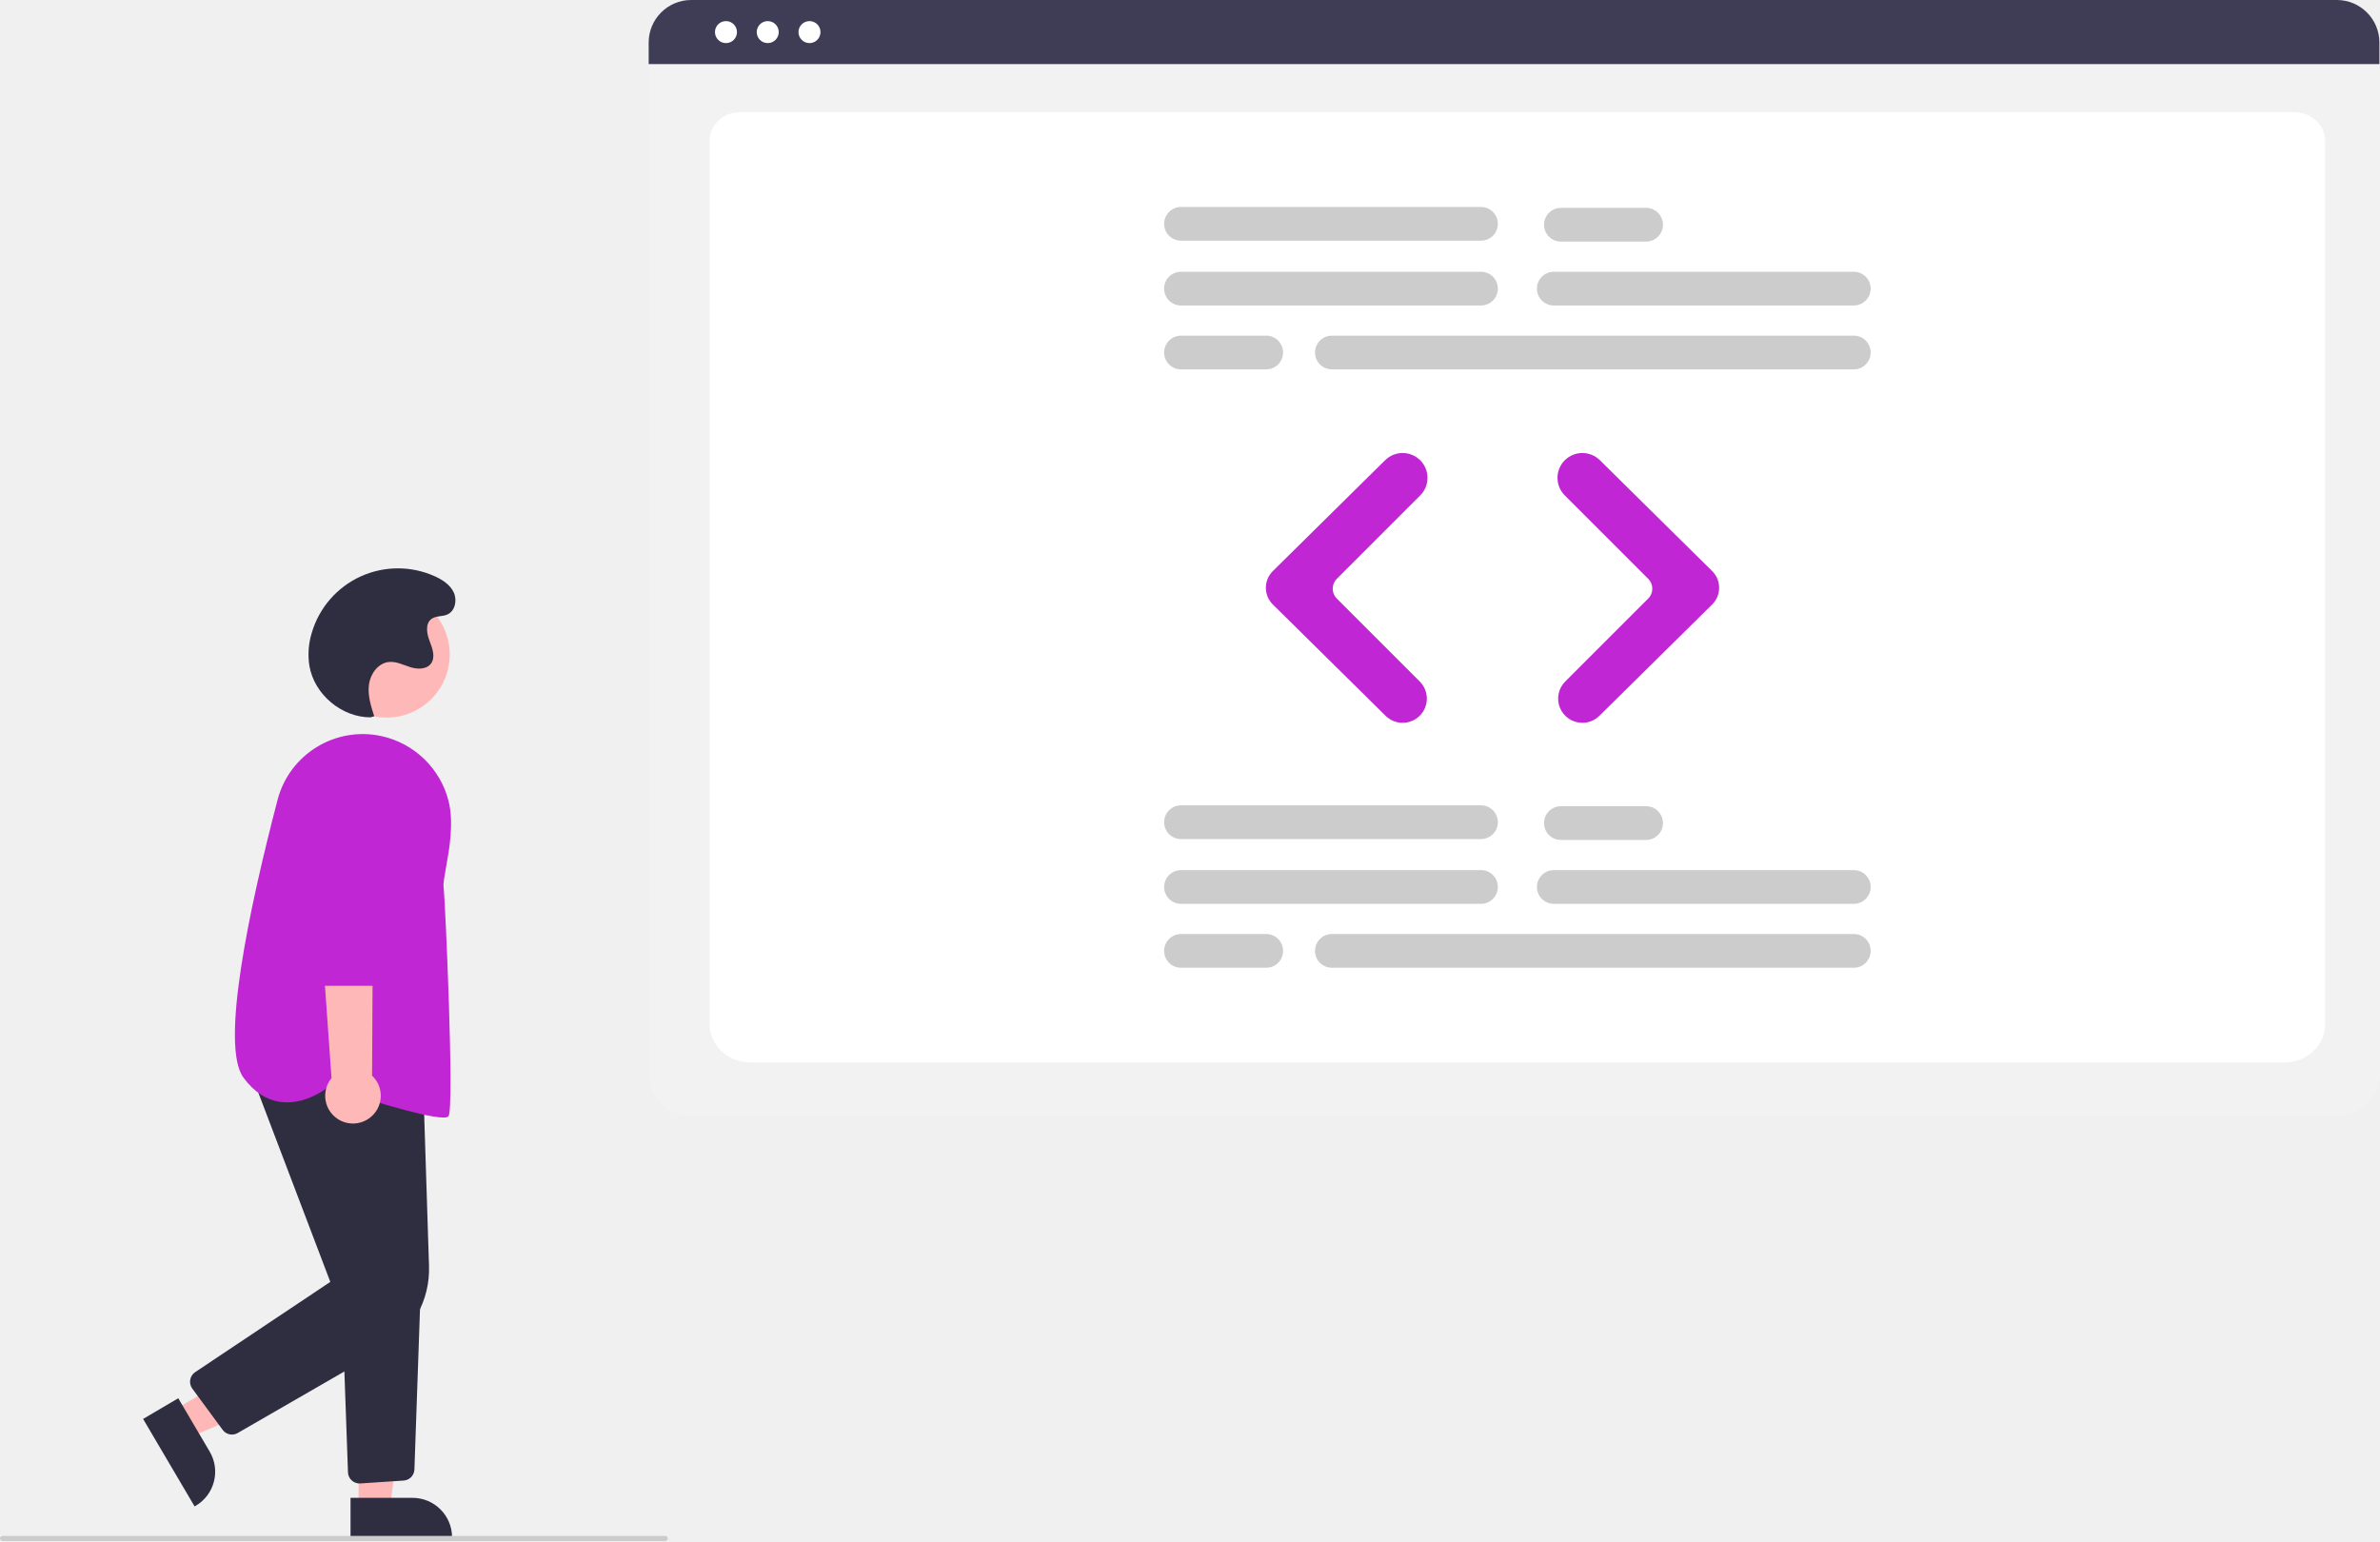
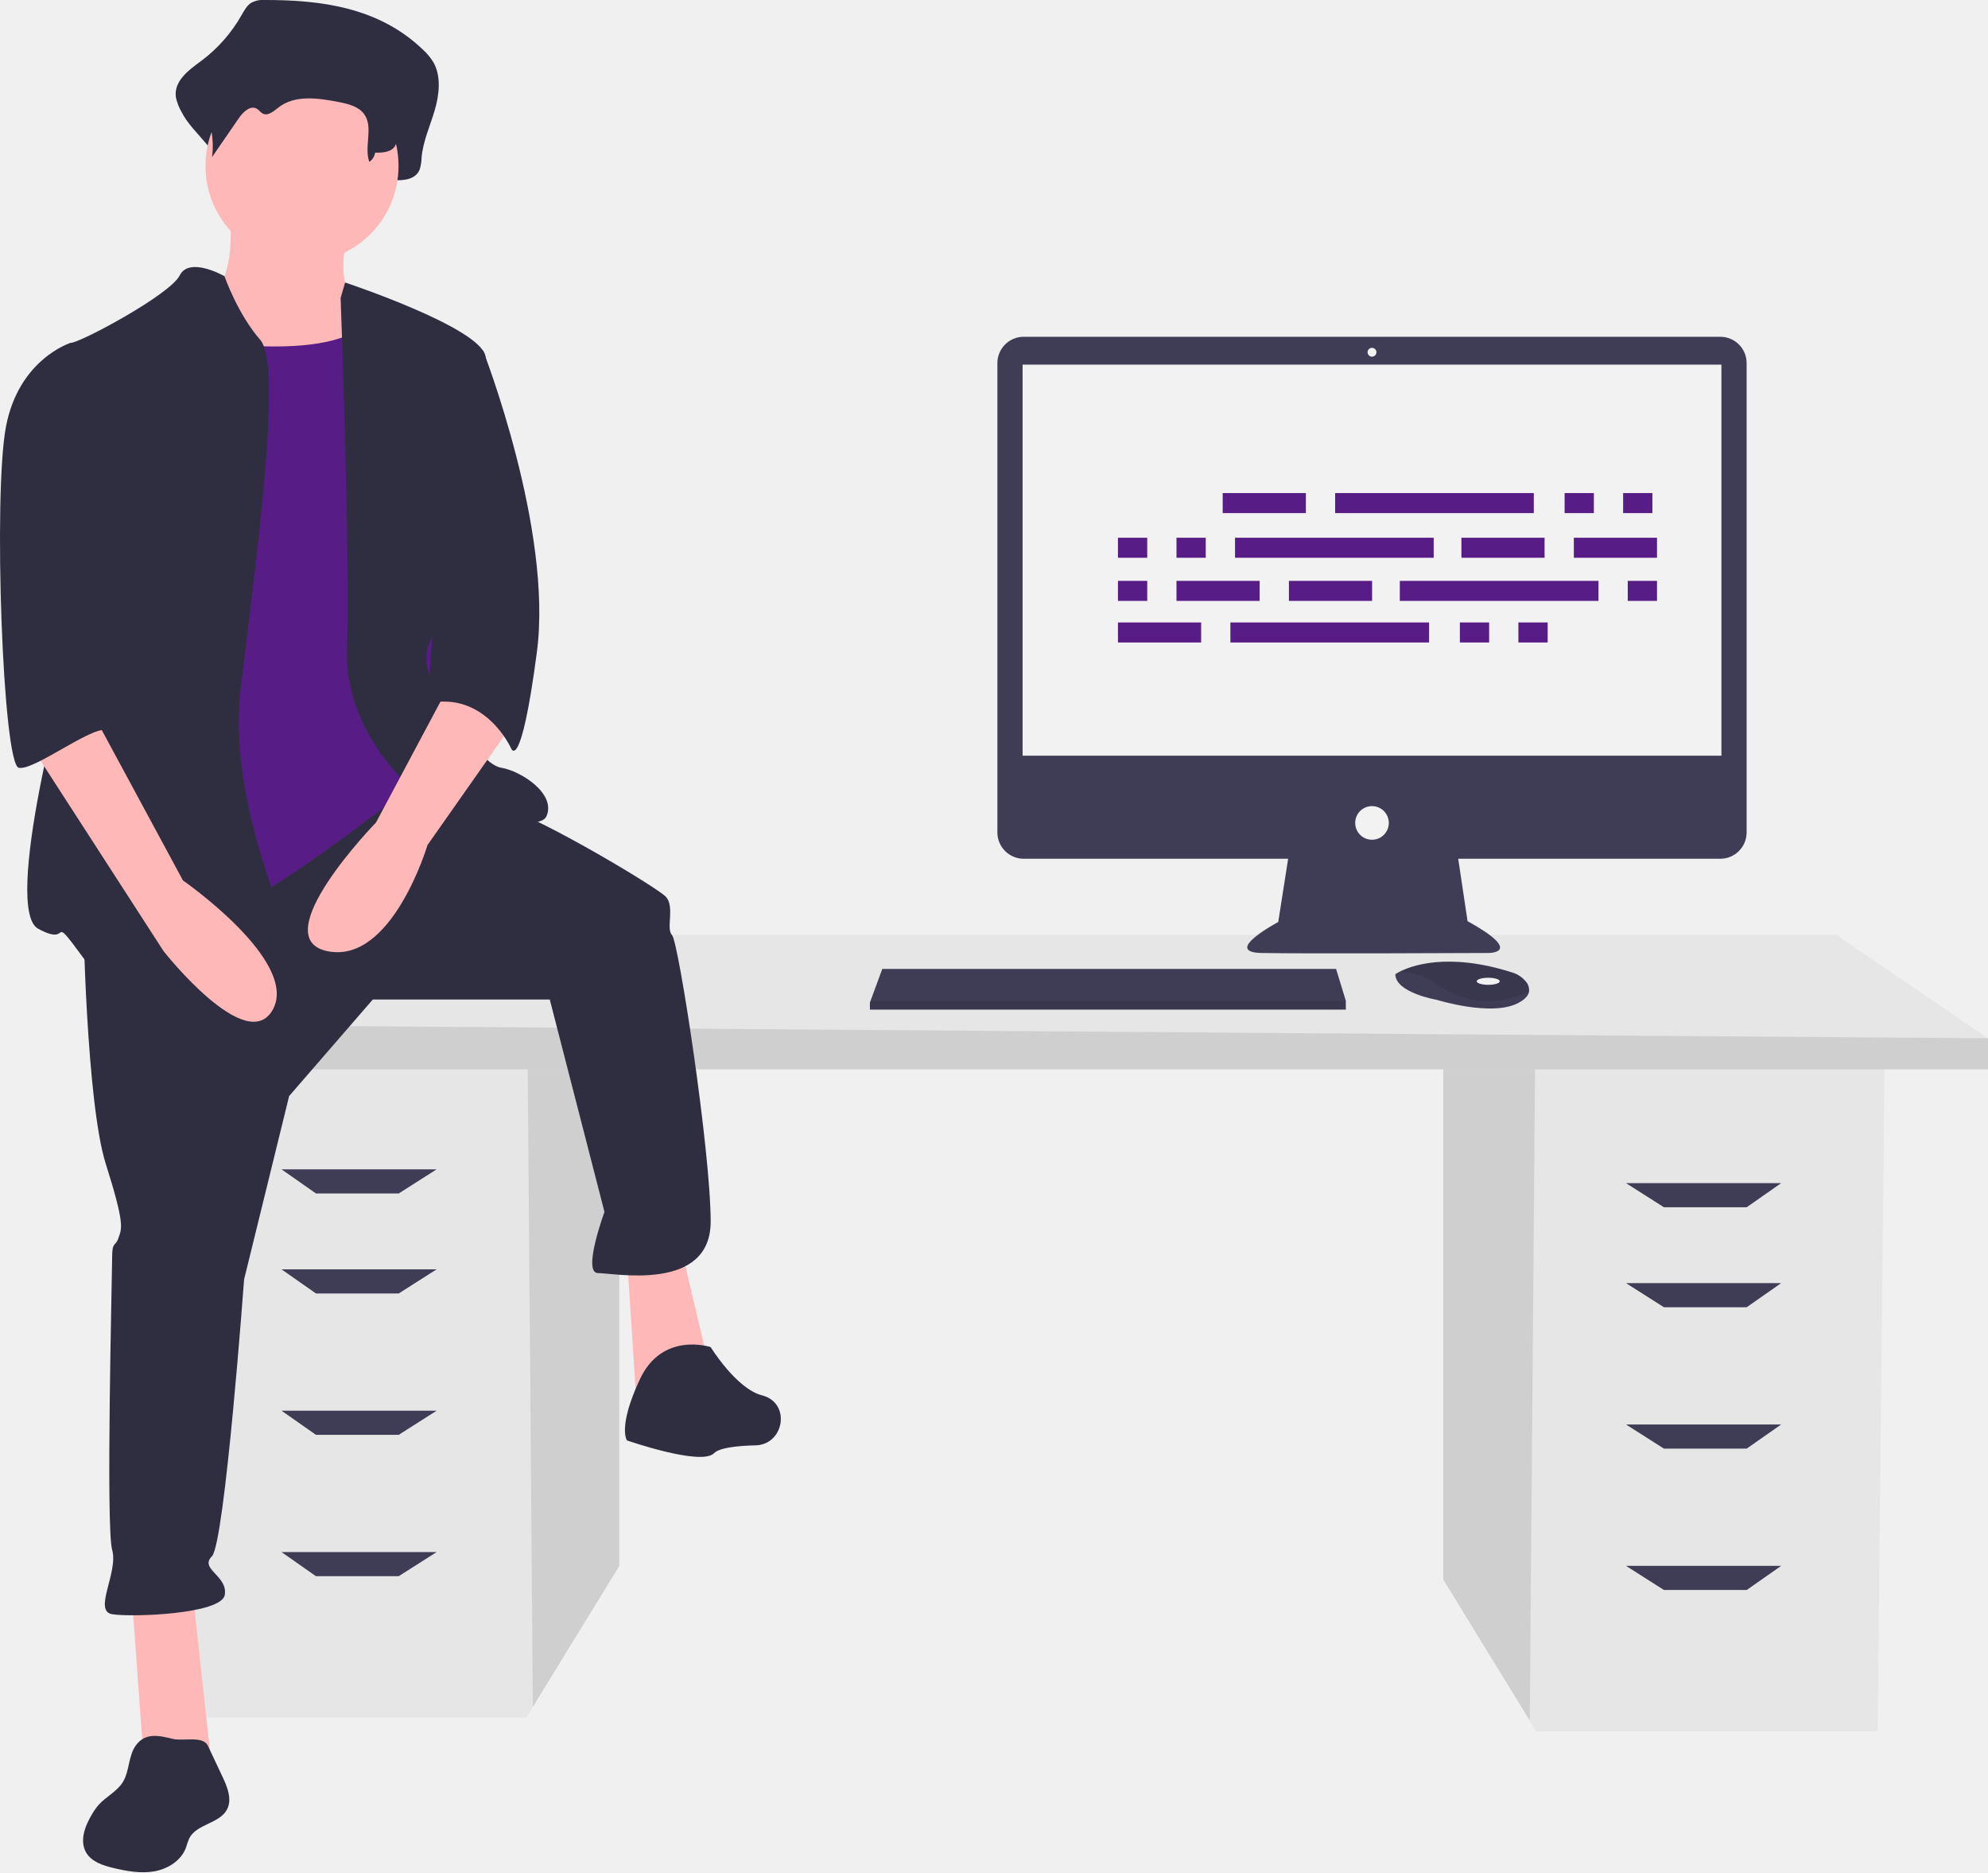
- <svg xmlns="http://www.w3.org/2000/svg" data-name="Layer 1" width="926.622" height="600.085" viewBox="0 0 926.622 600.085">
-   <circle cx="150.534" cy="254.872" r="24.561" fill="#ffb8b8" />
-   <polygon points="67.543 549.197 73.762 559.763 117.474 540.803 108.295 525.21 67.543 549.197" fill="#ffb8b8" />
-   <path d="M206.096,694.43,218.343,715.237l.001.001A15.386,15.386,0,0,1,212.888,736.302l-.431.254L192.405,702.489Z" transform="translate(-136.6892 -149.9575)" fill="#2f2e41" />
-   <polygon points="139.6 587.26 151.86 587.259 157.692 539.971 139.598 539.972 139.6 587.26" fill="#ffb8b8" />
-   <path d="M273.162,733.215l24.144-.001h.001a15.386,15.386,0,0,1,15.386,15.386v.5l-39.531.001Z" transform="translate(-136.6892 -149.9575)" fill="#2f2e41" />
-   <path d="M227.001,708.567a4.493,4.493,0,0,1-3.624-1.833l-11.824-16.059a4.5,4.5,0,0,1,1.125-6.41l52.614-35.142-31.747-83.475L301.434,571.252l2.287,71.733A36.046,36.046,0,0,1,285.675,675.409l-56.427,32.554A4.486,4.486,0,0,1,227.001,708.567Z" transform="translate(-136.6892 -149.9575)" fill="#2f2e41" />
-   <path d="M276.659,727.617a4.5,4.5,0,0,1-4.489-4.34l-2.488-69.882,30.808-1.623-2.453,70.384a4.487,4.487,0,0,1-4.2,4.333l-16.873,1.118C276.863,727.614,276.761,727.617,276.659,727.617Z" transform="translate(-136.6892 -149.9575)" fill="#2f2e41" />
-   <path d="M309.291,585.129c-7.838,0-35.217-8.816-44.721-11.959-1.422,1.138-9.233,6.979-18.351,5.911-5.626-.66-10.579-3.845-14.721-9.466-9.147-12.414,2.151-65.651,13.239-108.126a34.268,34.268,0,0,1,40.529-24.88h0a34.571,34.571,0,0,1,26.088,25.378c2.088,8.498.292,18.494-1.02,25.794-.616,3.432-1.104,6.143-.937,7.475.644,5.148,4.219,85.892,1.92,89.34C311.071,584.963,310.363,585.129,309.291,585.129Z" transform="translate(-136.6892 -149.9575)" fill="#c026d3" />
-   <path d="M280.616,585.272a10.743,10.743,0,0,0,.942-16.446l.485-97.844-23.045,3.837,6.769,94.97A10.801,10.801,0,0,0,280.616,585.272Z" transform="translate(-136.6892 -149.9575)" fill="#ffb8b8" />
-   <path d="M285.946,533.818H261.124a4.514,4.514,0,0,1-4.5-4.459l-.609-67.292a17.603,17.603,0,1,1,35.204.043L290.446,529.37A4.515,4.515,0,0,1,285.946,533.818Z" transform="translate(-136.6892 -149.9575)" fill="#c026d3" />
-   <path d="M280.969,429.289c-11.245.021-21.854-8.868-23.803-19.943a28.671,28.671,0,0,1,.919-13.014A34.954,34.954,0,0,1,306.021,374.379c3.008,1.361,5.971,3.316,7.349,6.317s.515,7.195-2.498,8.546c-1.969.882-4.44.449-6.187,1.716-2.509,1.819-1.863,5.691-.743,8.581s2.388,6.387.509,8.852c-1.75,2.297-5.249,2.226-8.004,1.361s-5.476-2.313-8.349-2.018c-4.19.43-7.202,4.598-7.759,8.773s.755,8.349,2.05,12.357Z" transform="translate(-136.6892 -149.9575)" fill="#2f2e41" />
-   <path d="M395.689,750.042h-258a1,1,0,1,1,0-2h258a1,1,0,0,1,0,2Z" transform="translate(-136.6892 -149.9575)" fill="#ccc" />
-   <path d="M1046.811,584.505H405.972a16.519,16.519,0,0,1-16.5-16.5V172.852a12.102,12.102,0,0,1,12.088-12.088h649.453a12.311,12.311,0,0,1,12.297,12.297V568.005A16.519,16.519,0,0,1,1046.811,584.505Z" transform="translate(-136.6892 -149.9575)" fill="#f2f2f2" />
-   <path d="M1026.091,563.673H428.846c-8.755,0-15.878-6.67-15.878-14.868v-344.105c0-6.08,5.278-11.027,11.766-11.027H1030.008c6.595,0,11.961,5.028,11.961,11.208V548.805C1041.969,557.003,1034.846,563.673,1026.091,563.673Z" transform="translate(-136.6892 -149.9575)" fill="#fff" />
-   <path d="M1063.081,174.908H389.241v-8.4a16.574,16.574,0,0,1,16.56-16.55H1046.521a16.574,16.574,0,0,1,16.56,16.55Z" transform="translate(-136.6892 -149.9575)" fill="#3f3d56" />
-   <circle cx="282.647" cy="12.5" r="4.283" fill="#fff" />
-   <circle cx="298.906" cy="12.5" r="4.283" fill="#fff" />
-   <circle cx="315.165" cy="12.5" r="4.283" fill="#fff" />
-   <path d="M713.3,268.912H596.492a6.566,6.566,0,0,1,0-13.132H713.3a6.566,6.566,0,1,1,0,13.132Z" transform="translate(-136.6892 -149.9575)" fill="#ccc" />
-   <path d="M858.446,268.912H741.638a6.566,6.566,0,0,1,0-13.132H858.446a6.566,6.566,0,1,1,0,13.132Z" transform="translate(-136.6892 -149.9575)" fill="#ccc" />
-   <path d="M858.446,293.794H655.241a6.566,6.566,0,1,1,0-13.132H858.446a6.566,6.566,0,1,1,0,13.132Z" transform="translate(-136.6892 -149.9575)" fill="#ccc" />
-   <path d="M713.3,243.684H596.492a6.566,6.566,0,0,1,0-13.132H713.3a6.566,6.566,0,1,1,0,13.132Z" transform="translate(-136.6892 -149.9575)" fill="#ccc" />
-   <path d="M777.579,244.03H744.402a6.566,6.566,0,0,1,0-13.132H777.579a6.566,6.566,0,1,1,0,13.132Z" transform="translate(-136.6892 -149.9575)" fill="#ccc" />
-   <path d="M629.668,293.794H596.492a6.566,6.566,0,0,1,0-13.132h33.176a6.566,6.566,0,1,1,0,13.132Z" transform="translate(-136.6892 -149.9575)" fill="#ccc" />
-   <path d="M713.3,501.912H596.492a6.566,6.566,0,0,1,0-13.132H713.3a6.566,6.566,0,1,1,0,13.132Z" transform="translate(-136.6892 -149.9575)" fill="#ccc" />
-   <path d="M858.446,501.912H741.638a6.566,6.566,0,0,1,0-13.132H858.446a6.566,6.566,0,1,1,0,13.132Z" transform="translate(-136.6892 -149.9575)" fill="#ccc" />
-   <path d="M858.446,526.794H655.241a6.566,6.566,0,1,1,0-13.132H858.446a6.566,6.566,0,1,1,0,13.132Z" transform="translate(-136.6892 -149.9575)" fill="#ccc" />
-   <path d="M713.3,476.684H596.492a6.566,6.566,0,0,1,0-13.132H713.3a6.566,6.566,0,1,1,0,13.132Z" transform="translate(-136.6892 -149.9575)" fill="#ccc" />
-   <path d="M777.579,477.03H744.402a6.566,6.566,0,0,1,0-13.132H777.579a6.566,6.566,0,0,1,0,13.132Z" transform="translate(-136.6892 -149.9575)" fill="#ccc" />
-   <path d="M629.668,526.794H596.492a6.566,6.566,0,0,1,0-13.132h33.176a6.566,6.566,0,1,1,0,13.132Z" transform="translate(-136.6892 -149.9575)" fill="#ccc" />
-   <path d="M682.793,431.419a9.397,9.397,0,0,1-6.624-2.71l-43.909-43.359a9.152,9.152,0,0,1,0-13.023l43.731-43.184a9.702,9.702,0,0,1,13.644.043h0a9.689,9.689,0,0,1,0,13.687l-32.496,32.497a5.413,5.413,0,0,0,0,7.647l32.32,32.32a9.418,9.418,0,0,1-6.666,16.084Z" transform="translate(-136.6892 -149.9575)" fill="#c026d3" />
-   <path d="M752.759,431.419a9.418,9.418,0,0,1-6.666-16.084L778.412,383.015a5.413,5.413,0,0,0,0-7.647L745.916,342.872a9.678,9.678,0,0,1,0-13.687h0a9.702,9.702,0,0,1,13.644-.043l43.731,43.184a9.152,9.152,0,0,1,0,13.023l-43.909,43.359A9.399,9.399,0,0,1,752.759,431.419Z" transform="translate(-136.6892 -149.9575)" fill="#c026d3" />
+ <svg xmlns="http://www.w3.org/2000/svg" data-name="Layer 1" width="711.188" height="669.683" viewBox="0 0 711.188 669.683">
+   <polygon points="516.326 380.018 516.326 565.013 547.27 615.443 549.625 619.279 671.722 619.279 674.189 380.018 516.326 380.018" fill="#e6e6e6" />
+   <polygon points="516.326 380.018 516.326 565.013 547.27 615.443 549.169 380.018 516.326 380.018" opacity="0.1" />
+   <polygon points="221.566 375.084 221.566 560.08 190.622 610.51 188.267 614.345 66.17 614.345 63.703 375.084 221.566 375.084" fill="#e6e6e6" />
+   <polygon points="221.566 375.084 221.566 560.08 190.622 610.51 188.723 375.084 221.566 375.084" opacity="0.1" />
+   <polygon points="711.188 371.385 711.188 382.484 47.67 382.484 47.67 366.451 109.335 334.385 656.923 334.385 711.188 371.385" fill="#e6e6e6" />
+   <polygon points="711.188 371.385 711.188 382.484 47.67 382.484 47.67 366.451 711.188 371.385" opacity="0.1" />
+   <polygon points="142.635 426.883 113.035 426.883 100.702 418.25 156.201 418.25 142.635 426.883" fill="#3f3d56" />
+   <polygon points="142.635 462.649 113.035 462.649 100.702 454.016 156.201 454.016 142.635 462.649" fill="#3f3d56" />
+   <polygon points="142.635 513.215 113.035 513.215 100.702 504.581 156.201 504.581 142.635 513.215" fill="#3f3d56" />
+   <polygon points="142.635 563.78 113.035 563.78 100.702 555.147 156.201 555.147 142.635 563.78" fill="#3f3d56" />
+   <polygon points="595.257 431.816 624.857 431.816 637.19 423.183 581.691 423.183 595.257 431.816" fill="#3f3d56" />
+   <polygon points="595.257 467.582 624.857 467.582 637.19 458.949 581.691 458.949 595.257 467.582" fill="#3f3d56" />
+   <polygon points="595.257 518.148 624.857 518.148 637.19 509.515 581.691 509.515 595.257 518.148" fill="#3f3d56" />
+   <polygon points="595.257 568.713 624.857 568.713 637.19 560.08 581.691 560.08 595.257 568.713" fill="#3f3d56" />
+   <path d="M859.82,235.615H610.634a9.423,9.423,0,0,0-9.424,9.424V412.897a9.423,9.423,0,0,0,9.424,9.424h94.593l-3.544,22.626s-20.253,10.759-6.013,11.076,81.328,0,81.328,0,12.974,0-7.595-11.392l-3.334-22.31h93.75a9.423,9.423,0,0,0,9.424-9.424V245.039A9.423,9.423,0,0,0,859.82,235.615Z" transform="translate(-244.406 -115.1587)" fill="#3f3d56" />
+   <rect x="365.823" y="130.424" width="249.996" height="139.871" fill="#f2f2f2" />
+   <circle cx="490.821" cy="125.994" r="1.582" fill="#f2f2f2" />
+   <circle cx="490.821" cy="294.346" r="6.013" fill="#f2f2f2" />
+   <polygon points="481.452 357.952 481.452 361.117 311.202 361.117 311.202 358.585 311.436 357.952 315.632 346.56 477.971 346.56 481.452 357.952" fill="#3f3d56" />
+   <path d="M791.376,470.013c-.31,1.326-1.481,2.725-4.127,4.047-9.493,4.747-28.797-1.266-28.797-1.266s-14.873-2.532-14.873-9.177a11.866,11.866,0,0,1,1.304-.775c3.991-2.112,17.225-7.322,40.691.221a9.786,9.786,0,0,1,4.46,2.923A4.667,4.667,0,0,1,791.376,470.013Z" transform="translate(-244.406 -115.1587)" fill="#3f3d56" />
+   <path d="M791.376,470.013c-11.62,4.452-21.977,4.785-32.607-2.598a23.343,23.343,0,0,0-13.886-4.573c3.991-2.112,17.225-7.322,40.691.221a9.786,9.786,0,0,1,4.46,2.923A4.667,4.667,0,0,1,791.376,470.013Z" transform="translate(-244.406 -115.1587)" opacity="0.1" />
+   <ellipse cx="532.4" cy="350.99" rx="4.114" ry="1.266" fill="#f2f2f2" />
+   <polygon points="481.452 357.952 481.452 361.117 311.202 361.117 311.202 358.585 311.436 357.952 481.452 357.952" opacity="0.1" />
+   <path d="M339.068,115.159a8.554,8.554,0,0,0-4.961,1.108c-1.476,1.011-2.406,2.782-3.356,4.429a52.986,52.986,0,0,1-14.434,16.305c-4.289,3.142-9.742,7.06-9.008,12.853a17.372,17.372,0,0,0,2.091,5.426c3.957,7.987,14.754,14.159,13.692,23.273,3.931-6.581-1.327-9.835,2.604-16.416,1.872-3.134,5.124-6.672,7.951-4.704.946.659,1.568,1.841,2.553,2.419,2.351,1.38,4.853-1.258,6.934-3.126,7.177-6.443,17.383-4.755,26.314-2.747,4.216.948,8.847,2.191,11.34,6.221,3.277,5.298-3.113,11.02-4.728,17.01a3.264,3.264,0,0,0,3.503,4.062c2.68-.264,5.854-.481,6.013-1.657,3.372.12,7.503-.262,8.947-3.772a14.762,14.762,0,0,0,.693-4.293c.53-5.897,3.033-11.277,4.691-16.89s2.379-12.191-.419-17.167a19.864,19.864,0,0,0-3.666-4.456C379.94,117.67,359.063,115.136,339.068,115.159Z" transform="translate(-244.406 -115.1587)" fill="#2f2e41" />
+   <path d="M326.544,190.064s3.453,28.778-9.209,31.081,11.511,41.441,11.511,41.441l57.557,6.907-13.814-46.045s-9.209-3.453-3.453-26.476S326.544,190.064,326.544,190.064Z" transform="translate(-244.406 -115.1587)" fill="#ffb8b8" />
+   <polygon points="47.028 569.318 51.633 632.631 75.806 632.631 68.9 569.318 47.028 569.318" fill="#ffb8b8" />
+   <polygon points="224.303 449.6 227.756 502.552 254.233 491.041 243.872 447.298 224.303 449.6" fill="#ffb8b8" />
+   <path d="M274.167,442.738s1.151,66.766,8.058,88.637,5.756,23.023,4.605,26.476-2.302,1.151-2.302,6.907-2.302,96.695,0,104.753-6.907,21.872,0,23.023,39.139,0,40.29-6.907-9.209-9.209-4.605-13.814,11.511-98.998,11.511-98.998l16.116-65.615,29.93-34.534H441.082l19.569,75.975s-8.058,21.872-2.302,21.872,40.29,6.907,40.29-18.418S487.127,451.947,484.825,449.645s1.151-10.36-2.302-13.814-43.743-27.627-58.708-32.232S387.857,393.515,387.857,393.515Z" transform="translate(-244.406 -115.1587)" fill="#2f2e41" />
+   <path d="M498.639,596.991s-17.267-5.756-25.325,11.511-4.605,21.872-4.605,21.872,26.476,9.209,31.081,4.605c2.003-2.003,8.365-2.699,14.913-2.846,9.973-.224,12.626-14.333,3.207-17.619q-.421-.147-.853-.255C507.848,611.955,498.639,596.991,498.639,596.991Z" transform="translate(-244.406 -115.1587)" fill="#2f2e41" />
+   <circle cx="108.038" cy="59.365" r="34.534" fill="#ffb8b8" />
+   <path d="M307.55,235.534s56.406,11.511,70.219-6.907,19.569,51.801,19.569,51.801l6.907,73.673-10.36,40.29s-54.103,43.743-71.37,47.197-43.743,5.756-43.743,5.756,8.058-127.776,8.058-130.078S307.55,235.534,307.55,235.534Z" transform="translate(-244.406 -115.1587)" fill="#581c87" />
+   <path d="M324.704,213.945s-12.55-7.189-16.003-.282S273.016,237.836,269.562,237.836s6.907,95.544,2.302,107.056S245.389,440.436,258.051,447.343s3.453-6.907,16.116,10.36,74.824,17.267,78.277,10.36-27.627-58.708-21.872-107.056,14.965-115.114,6.907-124.323S324.704,213.945,324.704,213.945Z" transform="translate(-244.406 -115.1587)" fill="#2f2e41" />
+   <path d="M366.258,221.72l1.603-5.518s47.895,15.878,50.198,26.238,1.151,82.882-6.907,88.637-19.569,14.965-11.511,28.778,17.267,28.778,24.174,29.93,19.569,9.209,16.116,17.267-44.894-6.907-44.894-6.907-27.627-20.72-26.476-52.952S366.258,221.72,366.258,221.72Z" transform="translate(-244.406 -115.1587)" fill="#2f2e41" />
+   <path d="M406.548,357.554l-27.627,51.801s-40.29,41.441-17.267,46.045,35.685-37.987,35.685-37.987l29.93-42.592Z" transform="translate(-244.406 -115.1587)" fill="#ffb8b8" />
+   <path d="M340.75,124.195a7.838,7.838,0,0,0-4.039.783,9.413,9.413,0,0,0-2.732,3.131,39.773,39.773,0,0,1-11.75,11.524c-3.491,2.221-7.93,4.99-7.333,9.084a11.359,11.359,0,0,0,1.702,3.835,30.163,30.163,0,0,1,3.665,18.801l9.6-13.954c1.524-2.215,4.171-4.715,6.472-3.324.77.466,1.276,1.301,2.078,1.71,1.914.975,3.95-.889,5.644-2.21,5.842-4.554,14.15-3.361,21.421-1.942,3.432.67,7.202,1.549,9.231,4.397,3.372,4.733-.149,11.572,1.819,17.04a5.023,5.023,0,0,0,2.079-3.317c2.745.085,6.107-.185,7.283-2.666a9.188,9.188,0,0,0,.564-3.034c.432-4.168,2.469-7.971,3.819-11.938s1.937-8.616-.341-12.133a14.681,14.681,0,0,0-2.984-3.149C374.022,125.97,357.027,124.178,340.75,124.195Z" transform="translate(-244.406 -115.1587)" fill="#2f2e41" />
+   <path d="M406.548,237.836l10.725,2.847s24.96,63.919,19.204,107.662-9.209,34.534-9.209,34.534-9.209-20.72-29.93-16.116Z" transform="translate(-244.406 -115.1587)" fill="#2f2e41" />
+   <path d="M293.029,739.422c-2.776,3.772-2.219,9.165-4.678,13.151-2.131,3.455-6.148,5.267-8.814,8.329a22.326,22.326,0,0,0-2.266,3.26c-2.473,4.143-4.483,9.452-2.048,13.616,1.959,3.35,6.078,4.66,9.855,5.552,4.774,1.128,9.734,2.031,14.564,1.169s9.549-3.819,11.271-8.412a32.5,32.5,0,0,1,1.205-3.401c2.617-5.153,10.827-5.209,13.506-10.33,1.875-3.584.151-7.916-1.571-11.576l-5.261-11.177c-1.746-3.709-8.824-1.576-12.513-2.465C301.465,735.978,296.491,734.701,293.029,739.422Z" transform="translate(-244.406 -115.1587)" fill="#2f2e41" />
+   <path d="M254.598,380.577l48.348,74.824s29.93,37.987,39.139,20.72-32.232-46.045-32.232-46.045L278.772,372.519Z" transform="translate(-244.406 -115.1587)" fill="#ffb8b8" />
+   <path d="M278.772,240.138,269.562,237.836s-18.418,5.756-23.023,29.93-1.151,120.869,4.605,122.02,28.427-16.837,32.056-13.023-7.882-15.756-4.429-26.116S278.772,240.138,278.772,240.138Z" transform="translate(-244.406 -115.1587)" fill="#2f2e41" />
+   <g id="f3c2397c-d780-4cc6-97d8-1503d8277a2c" data-name="Group 13">
+     <rect id="ad41612f-86f7-46b2-a964-3a5da7bcf3cf" data-name="Rectangle 55" x="437.407" y="176.363" width="29.752" height="7.163" fill="#581c87" />
+     <rect id="b9a0b375-cc2a-4c59-8850-661af54e4f62" data-name="Rectangle 56" x="559.722" y="176.363" width="10.468" height="7.163" fill="#581c87" />
+     <rect id="e174c2ab-9bc5-41ec-b37c-b06fbf8a9878" data-name="Rectangle 57" x="580.659" y="176.363" width="10.468" height="7.163" fill="#581c87" />
+     <rect id="ba2479ac-4c7d-43b4-a028-73b1e20e4002" data-name="Rectangle 58" x="477.628" y="176.363" width="71.075" height="7.163" fill="#581c87" />
+     <rect id="ac60ef86-00f2-480b-8171-28b6fdfc1958" data-name="Rectangle 59" x="399.941" y="222.644" width="29.752" height="7.163" fill="#581c87" />
+     <rect id="b3d8298d-cd65-487a-8b19-4cee946356e7" data-name="Rectangle 60" x="522.256" y="222.644" width="10.468" height="7.163" fill="#581c87" />
+     <rect id="ed27f15f-f0c4-4569-8330-a6688f8e356c" data-name="Rectangle 61" x="543.193" y="222.644" width="10.468" height="7.163" fill="#581c87" />
+     <rect id="f685c005-adaf-4d60-acda-005b037d82a6" data-name="Rectangle 62" x="440.162" y="222.644" width="71.075" height="7.163" fill="#581c87" />
+     <rect id="eca7c7fc-83f8-48ca-a588-6606db47af3f" data-name="Rectangle 63" x="522.807" y="192.341" width="29.752" height="7.163" fill="#581c87" />
+     <rect id="a71b5b2f-f8b9-481d-a301-5e3357e5fe42" data-name="Rectangle 64" x="563.028" y="192.341" width="29.752" height="7.163" fill="#581c87" />
+     <rect id="abb3a25a-f854-41fc-8391-e6ad9fbe2417" data-name="Rectangle 66" x="399.941" y="192.341" width="10.468" height="7.163" fill="#581c87" />
+     <rect id="add2b425-b775-4eb5-9c25-8c4c14f957c9" data-name="Rectangle 67" x="420.878" y="192.341" width="10.468" height="7.163" fill="#581c87" />
+     <rect id="b7159612-3b84-4b0b-a885-612eaab04c06" data-name="Rectangle 68" x="441.815" y="192.341" width="71.075" height="7.163" fill="#581c87" />
+     <rect id="edfc7301-4de5-47dc-80e2-1ae2da982d6d" data-name="Rectangle 69" x="461.099" y="207.768" width="29.752" height="7.163" fill="#581c87" />
+     <rect id="e1009f91-6275-4375-80fa-0d778e331fdc" data-name="Rectangle 70" x="420.878" y="207.768" width="29.752" height="7.163" fill="#581c87" />
+     <rect id="a060fb9f-1f1a-4862-9a69-16dd49199e18" data-name="Rectangle 71" x="399.941" y="207.768" width="10.468" height="7.163" fill="#581c87" />
+     <rect id="b6754d5f-104f-449c-b9a9-cf9ac82bf5fe" data-name="Rectangle 73" x="582.312" y="207.768" width="10.468" height="7.163" fill="#581c87" />
+     <rect id="e6ed1ccd-2cfd-450f-a339-07df3a1ee6bb" data-name="Rectangle 74" x="500.768" y="207.768" width="71.075" height="7.163" fill="#581c87" />
+   </g>
</svg>
